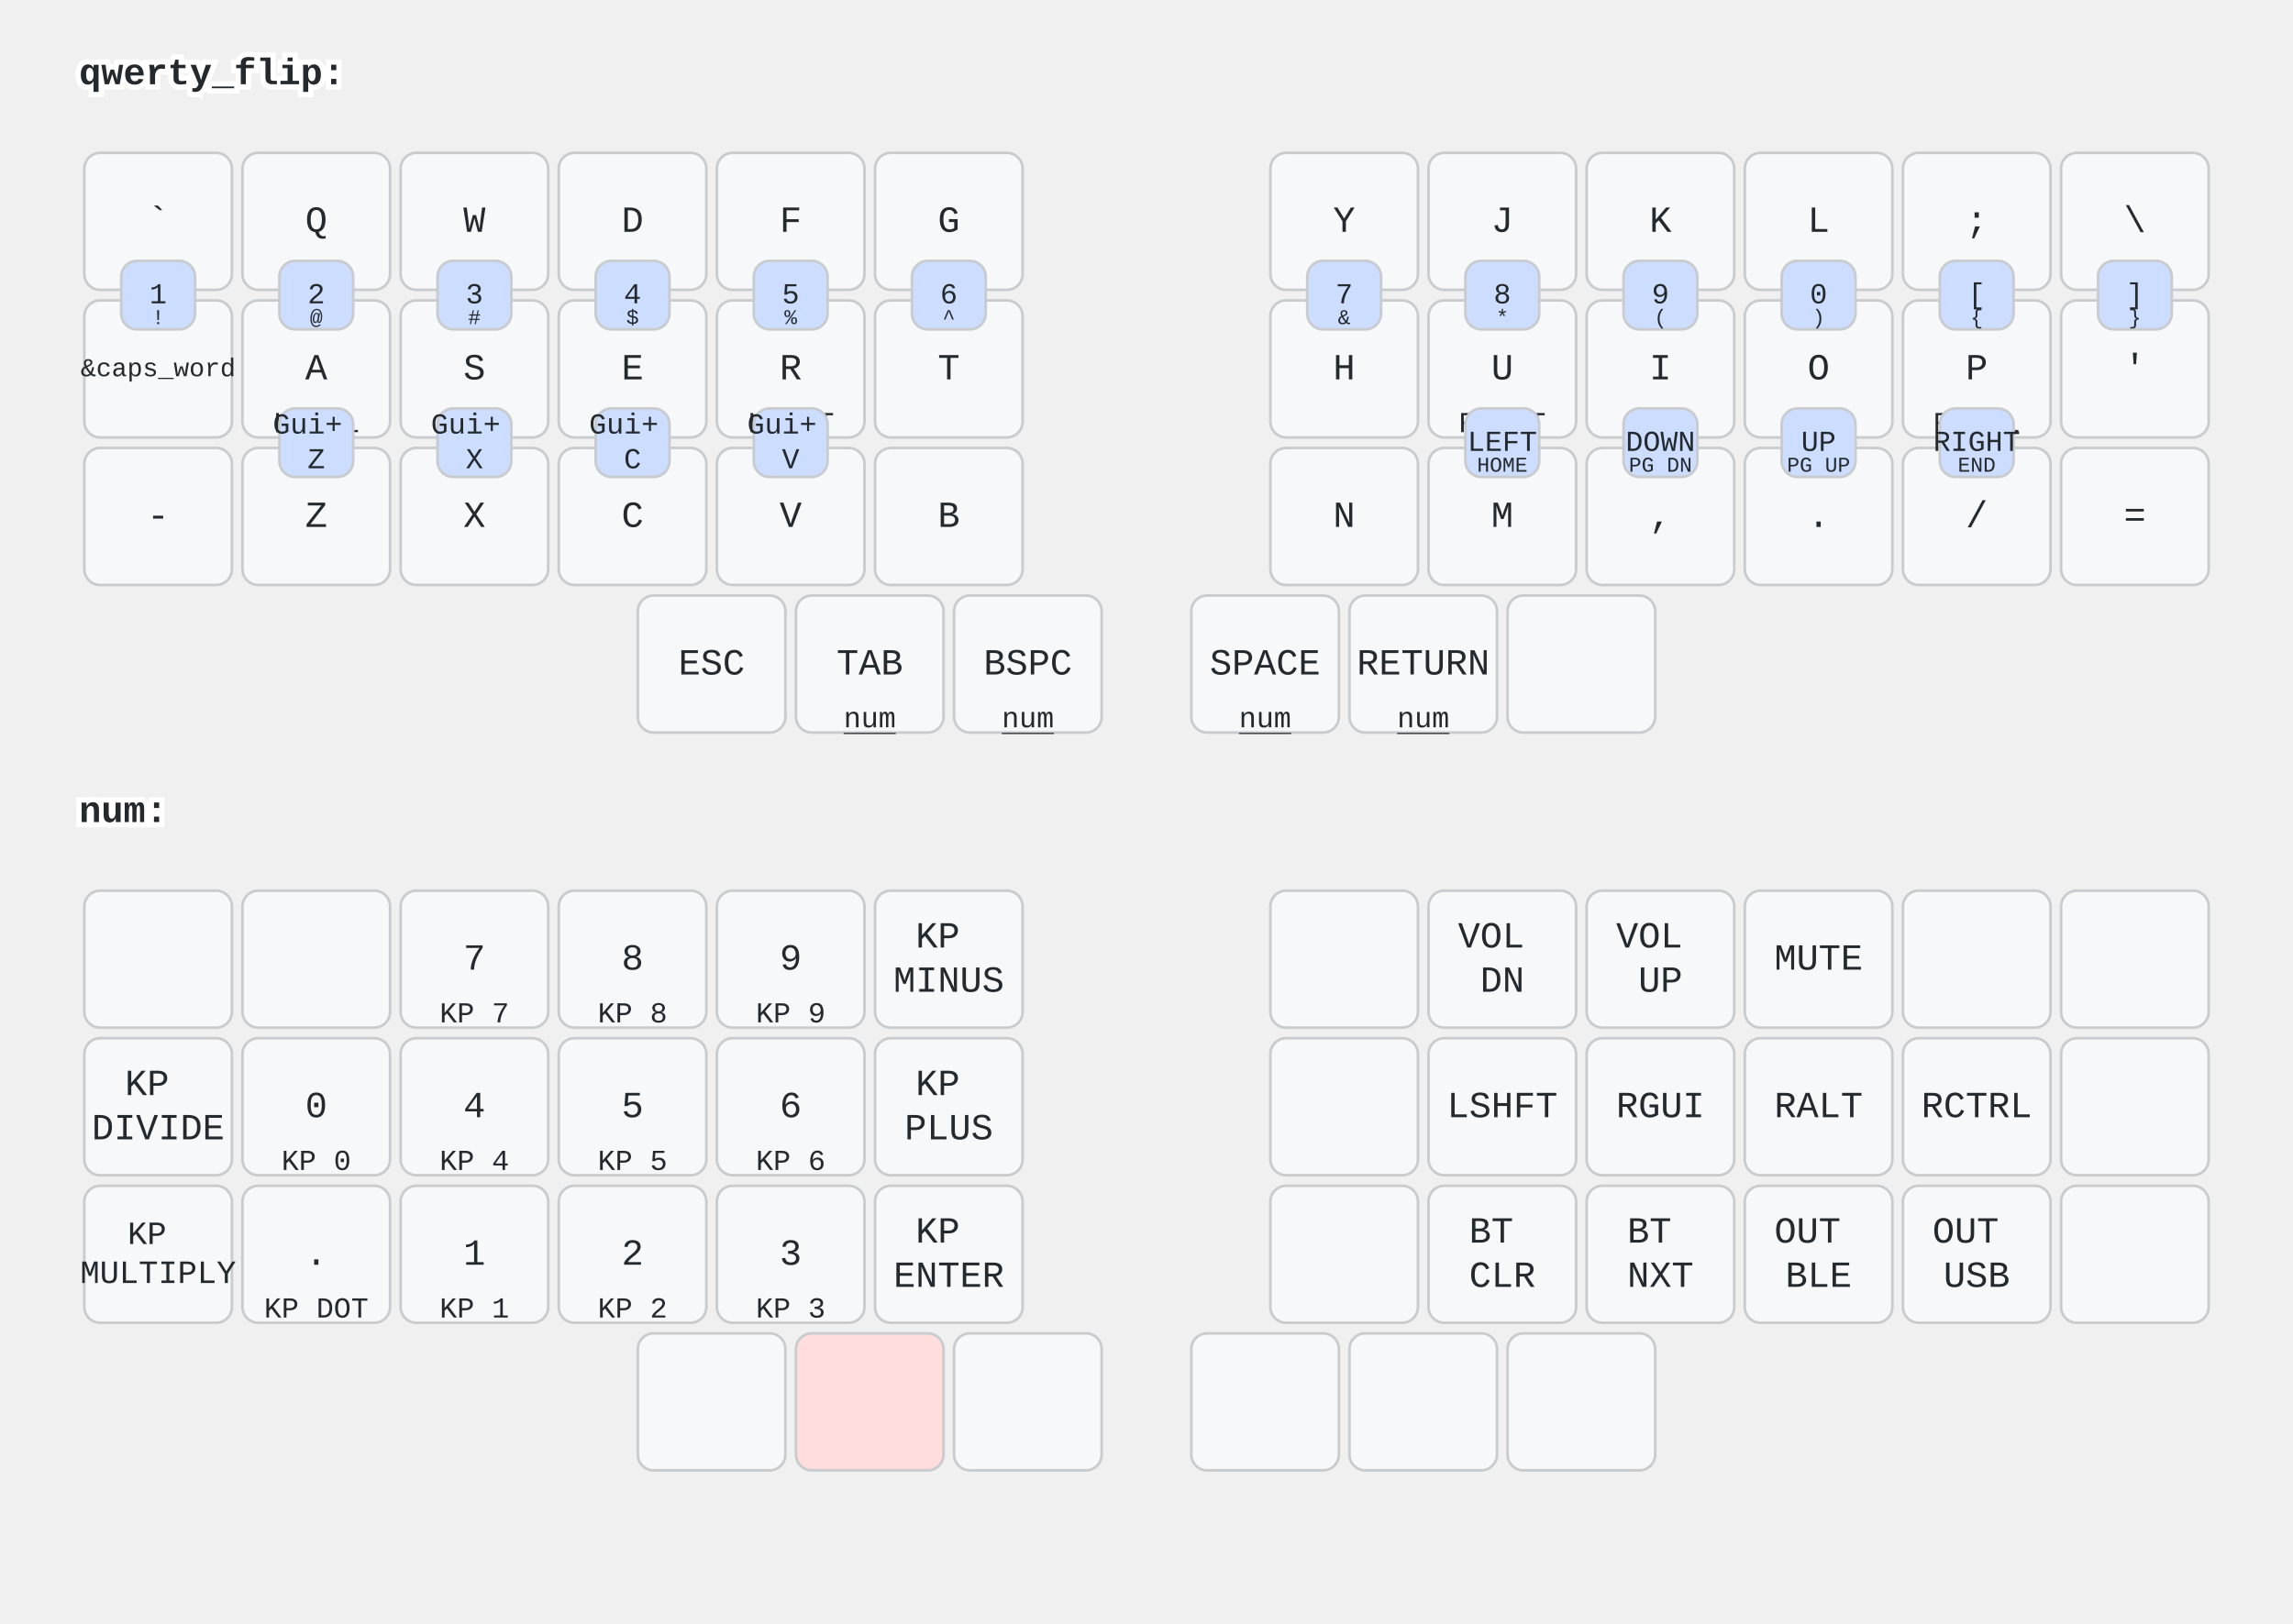
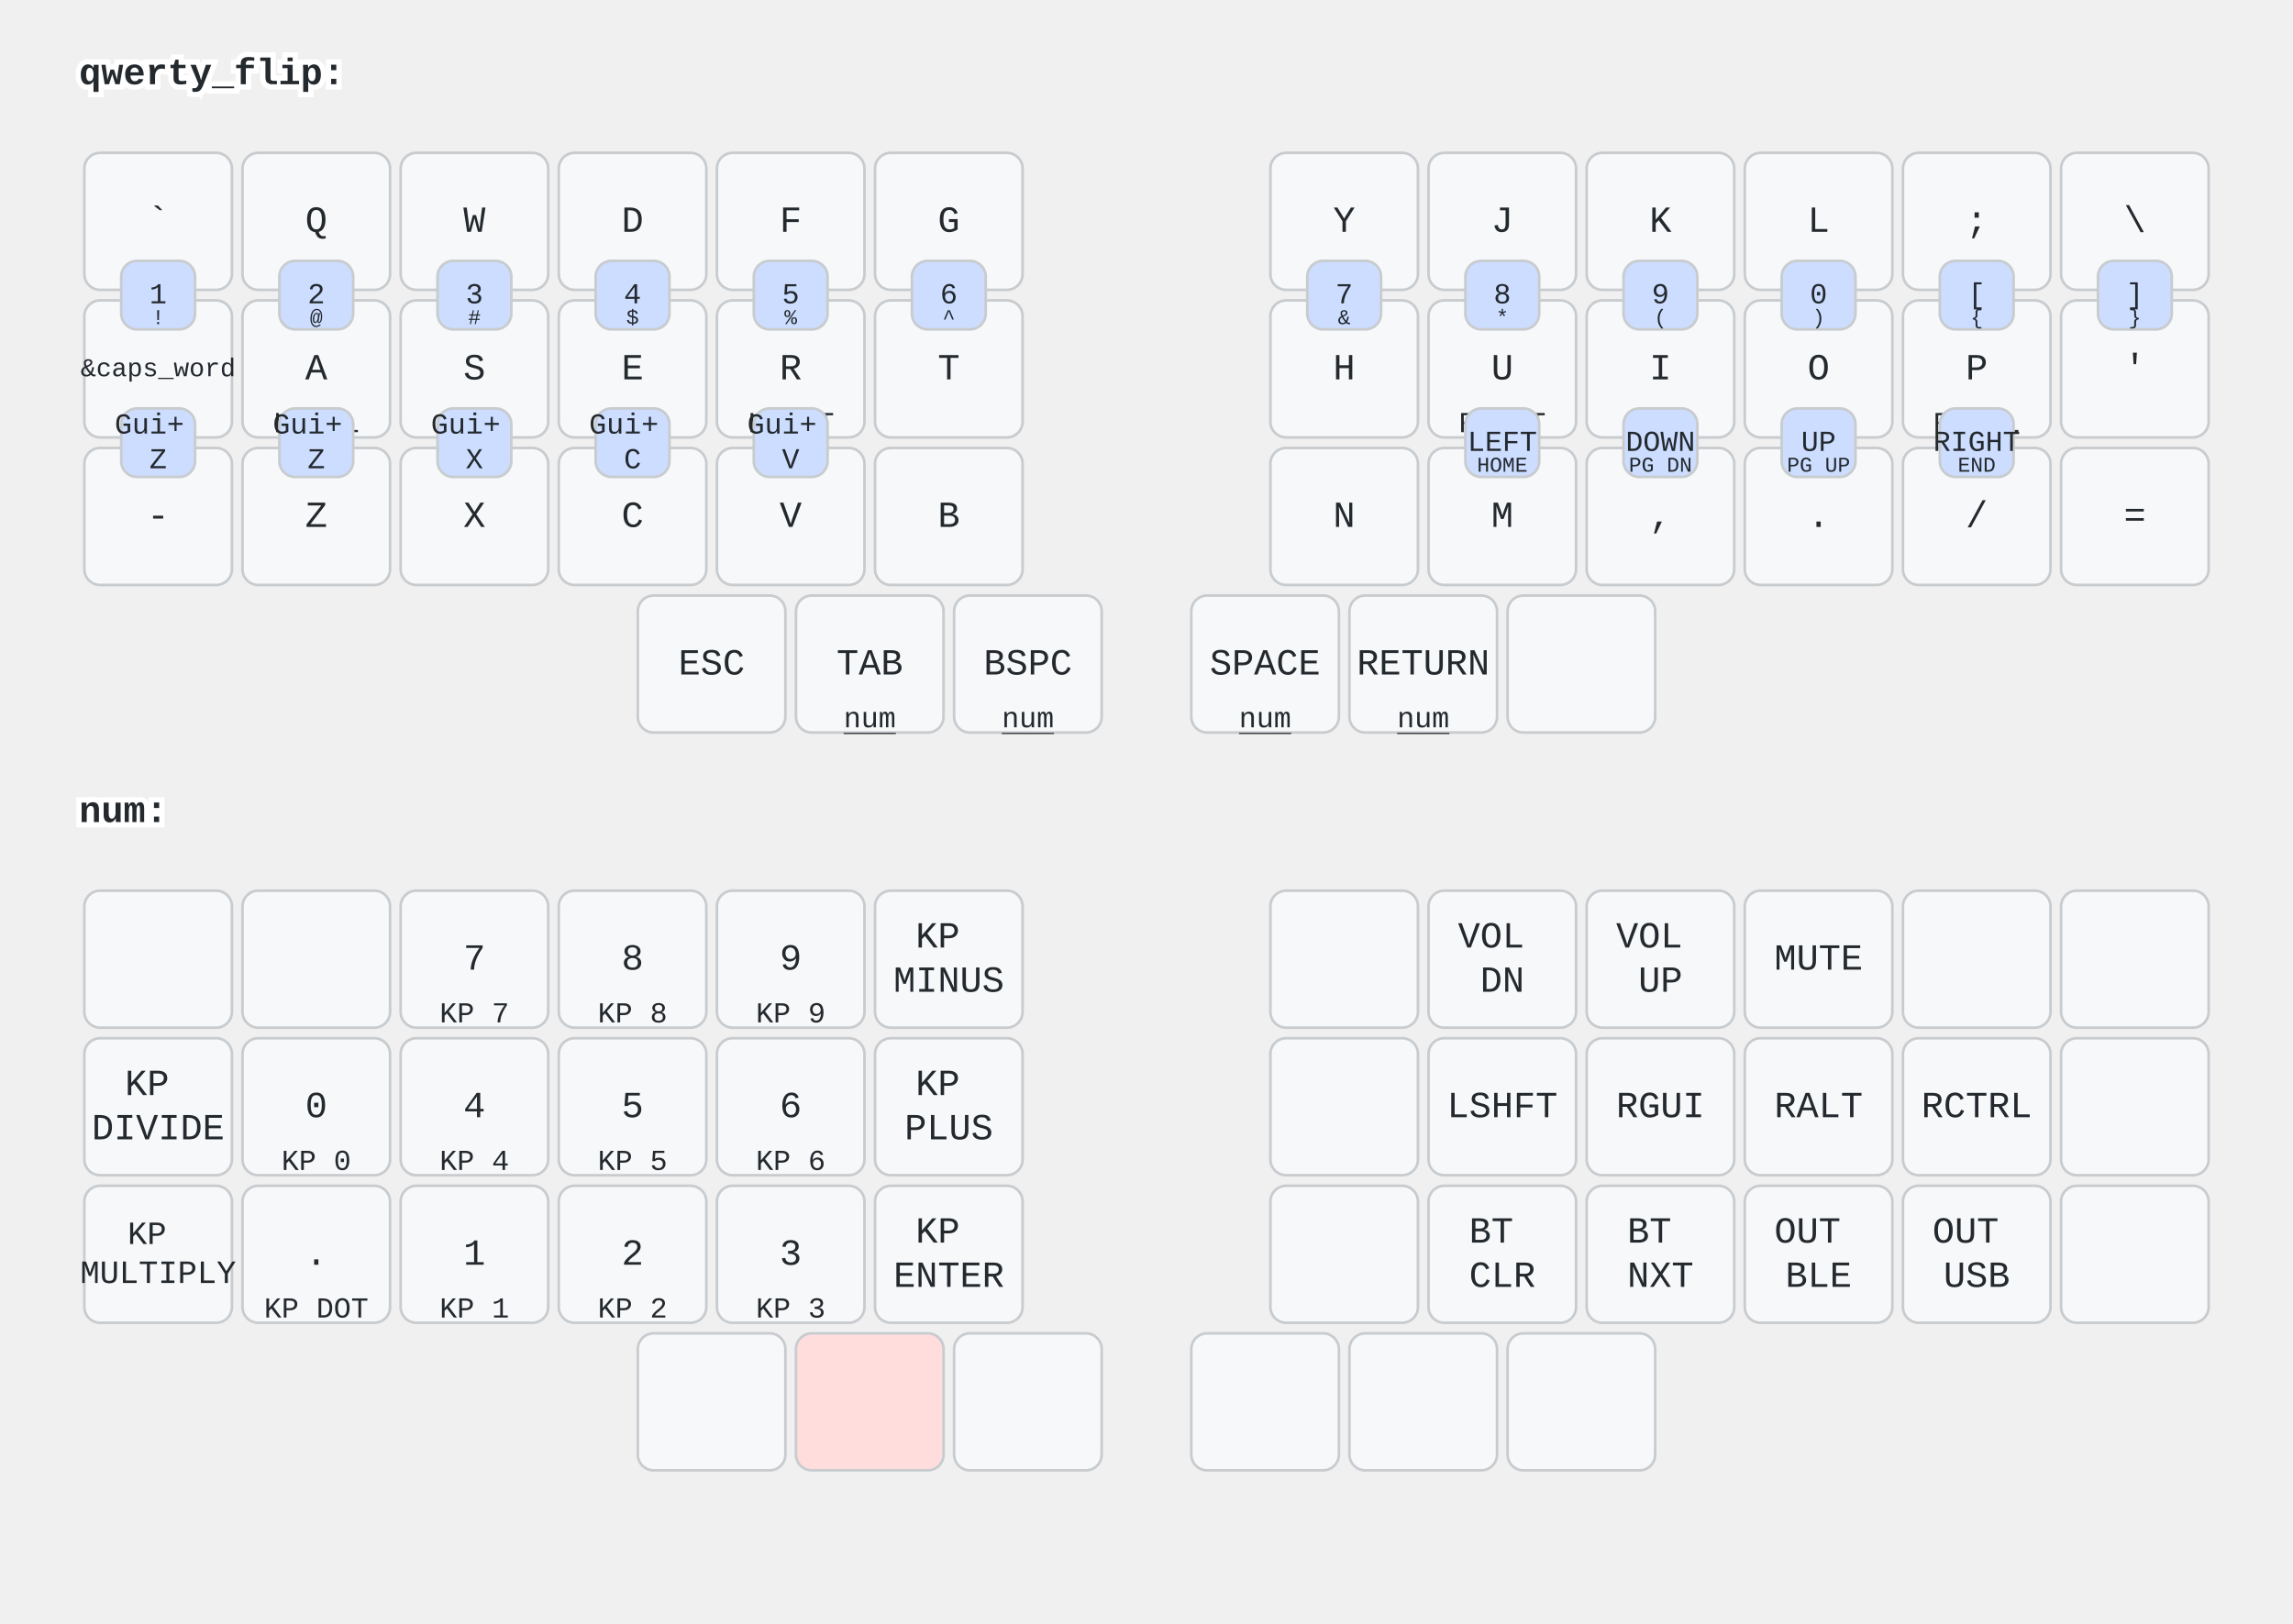
<svg xmlns="http://www.w3.org/2000/svg" width="870" height="616" viewBox="0 0 870 616" class="keymap">
  <style>/* inherit to force styles through use tags */
svg path {
    fill: inherit;
}

/* font and background color specifications */
svg.keymap {
    font-family: SFMono-Regular,Consolas,Liberation Mono,Menlo,monospace;
    font-size: 14px;
    font-kerning: normal;
    text-rendering: optimizeLegibility;
    fill: #24292e;
}

/* default key styling */
rect.key {
    fill: #f6f8fa;
}

rect.key, rect.combo {
    stroke: #c9cccf;
    stroke-width: 1;
}

/* default key side styling, only used is draw_key_sides is set */
rect.side {
    filter: brightness(90%);
}

/* color accent for combo boxes */
rect.combo, rect.combo-separate {
    fill: #cdf;
}

/* color accent for held keys */
rect.held, rect.combo.held {
    fill: #fdd;
}

/* color accent for ghost (optional) keys */
rect.ghost, rect.combo.ghost {
    stroke-dasharray: 4, 4;
    stroke-width: 2;
}

text {
    text-anchor: middle;
    dominant-baseline: middle;
}

/* styling for layer labels */
text.label {
    font-weight: bold;
    text-anchor: start;
    stroke: white;
    stroke-width: 4;
    paint-order: stroke;
}

/* styling for optional footer */
text.footer {
    text-anchor: end;
    dominant-baseline: auto;
    stroke: white;
    stroke-width: 4;
    paint-order: stroke;
}

/* styling for combo tap, and key hold/shifted label text */
text.combo, text.hold, text.shifted {
    font-size: 11px;
}

text.hold {
    text-anchor: middle;
    dominant-baseline: auto;
}

text.shifted {
    text-anchor: middle;
    dominant-baseline: hanging;
}

text.layer-activator {
    text-decoration: underline;
}

/* styling for hold/shifted label text in combo box */
text.combo.hold, text.combo.shifted {
    font-size: 8px;
}

/* lighter symbol for transparent keys */
text.trans {
    fill: #7b7e81;
}

/* styling for combo dendrons */
path.combo {
    stroke-width: 1;
    stroke: gray;
    fill: none;
}

/* Start Tabler Icons Cleanup */
/* cannot use height/width with glyphs */
.icon-tabler &gt; path {
    fill: inherit;
    stroke: inherit;
    stroke-width: 2;
}
/* hide tabler's default box */
.icon-tabler &gt; path[stroke="none"][fill="none"] {
    visibility: hidden;
}
/* End Tabler Icons Cleanup */
</style>
  <g transform="translate(30, 0)" class="layer-qwerty_flip">
    <text x="0" y="28" class="label" id="qwerty_flip">qwerty_flip:</text>
    <g transform="translate(0, 56)">
      <g transform="translate(30, 28)" class="key keypos-0">
        <rect rx="6" ry="6" x="-28" y="-26" width="56" height="52" class="key" />
        <text x="0" y="0" class="key tap">`</text>
        <text x="0" y="24" class="key hold">F1</text>
      </g>
      <g transform="translate(90, 28)" class="key keypos-1">
        <rect rx="6" ry="6" x="-28" y="-26" width="56" height="52" class="key" />
        <text x="0" y="0" class="key tap">Q</text>
        <text x="0" y="24" class="key hold">F2</text>
      </g>
      <g transform="translate(150, 28)" class="key keypos-2">
        <rect rx="6" ry="6" x="-28" y="-26" width="56" height="52" class="key" />
        <text x="0" y="0" class="key tap">W</text>
        <text x="0" y="24" class="key hold">F3</text>
      </g>
      <g transform="translate(210, 28)" class="key keypos-3">
        <rect rx="6" ry="6" x="-28" y="-26" width="56" height="52" class="key" />
        <text x="0" y="0" class="key tap">D</text>
        <text x="0" y="24" class="key hold">F4</text>
      </g>
      <g transform="translate(270, 28)" class="key keypos-4">
        <rect rx="6" ry="6" x="-28" y="-26" width="56" height="52" class="key" />
        <text x="0" y="0" class="key tap">F</text>
        <text x="0" y="24" class="key hold">F5</text>
      </g>
      <g transform="translate(330, 28)" class="key keypos-5">
        <rect rx="6" ry="6" x="-28" y="-26" width="56" height="52" class="key" />
        <text x="0" y="0" class="key tap">G</text>
        <text x="0" y="24" class="key hold">F6</text>
      </g>
      <g transform="translate(480, 28)" class="key keypos-6">
        <rect rx="6" ry="6" x="-28" y="-26" width="56" height="52" class="key" />
        <text x="0" y="0" class="key tap">Y</text>
        <text x="0" y="24" class="key hold">F7</text>
      </g>
      <g transform="translate(540, 28)" class="key keypos-7">
        <rect rx="6" ry="6" x="-28" y="-26" width="56" height="52" class="key" />
        <text x="0" y="0" class="key tap">J</text>
        <text x="0" y="24" class="key hold">F8</text>
      </g>
      <g transform="translate(600, 28)" class="key keypos-8">
        <rect rx="6" ry="6" x="-28" y="-26" width="56" height="52" class="key" />
        <text x="0" y="0" class="key tap">K</text>
        <text x="0" y="24" class="key hold">F9</text>
      </g>
      <g transform="translate(660, 28)" class="key keypos-9">
        <rect rx="6" ry="6" x="-28" y="-26" width="56" height="52" class="key" />
        <text x="0" y="0" class="key tap">L</text>
        <text x="0" y="24" class="key hold">F10</text>
      </g>
      <g transform="translate(720, 28)" class="key keypos-10">
        <rect rx="6" ry="6" x="-28" y="-26" width="56" height="52" class="key" />
        <text x="0" y="0" class="key tap">;</text>
        <text x="0" y="24" class="key hold">F11</text>
      </g>
      <g transform="translate(780, 28)" class="key keypos-11">
        <rect rx="6" ry="6" x="-28" y="-26" width="56" height="52" class="key" />
        <text x="0" y="0" class="key tap">\</text>
        <text x="0" y="24" class="key hold">F12</text>
      </g>
      <g transform="translate(30, 84)" class="key keypos-12">
        <rect rx="6" ry="6" x="-28" y="-26" width="56" height="52" class="key" />
        <text x="0" y="0" class="key tap">
          <tspan style="font-size: 70%">&amp;caps_word</tspan>
        </text>
      </g>
      <g transform="translate(90, 84)" class="key keypos-13">
        <rect rx="6" ry="6" x="-28" y="-26" width="56" height="52" class="key" />
        <text x="0" y="0" class="key tap">A</text>
        <text x="0" y="24" class="key hold">LCTRL</text>
      </g>
      <g transform="translate(150, 84)" class="key keypos-14">
        <rect rx="6" ry="6" x="-28" y="-26" width="56" height="52" class="key" />
        <text x="0" y="0" class="key tap">S</text>
        <text x="0" y="24" class="key hold">LALT</text>
      </g>
      <g transform="translate(210, 84)" class="key keypos-15">
        <rect rx="6" ry="6" x="-28" y="-26" width="56" height="52" class="key" />
        <text x="0" y="0" class="key tap">E</text>
        <text x="0" y="24" class="key hold">LGUI</text>
      </g>
      <g transform="translate(270, 84)" class="key keypos-16">
        <rect rx="6" ry="6" x="-28" y="-26" width="56" height="52" class="key" />
        <text x="0" y="0" class="key tap">R</text>
        <text x="0" y="24" class="key hold">LSHFT</text>
      </g>
      <g transform="translate(330, 84)" class="key keypos-17">
        <rect rx="6" ry="6" x="-28" y="-26" width="56" height="52" class="key" />
        <text x="0" y="0" class="key tap">T</text>
      </g>
      <g transform="translate(480, 84)" class="key keypos-18">
        <rect rx="6" ry="6" x="-28" y="-26" width="56" height="52" class="key" />
        <text x="0" y="0" class="key tap">H</text>
      </g>
      <g transform="translate(540, 84)" class="key keypos-19">
        <rect rx="6" ry="6" x="-28" y="-26" width="56" height="52" class="key" />
        <text x="0" y="0" class="key tap">U</text>
        <text x="0" y="24" class="key hold">RSHFT</text>
      </g>
      <g transform="translate(600, 84)" class="key keypos-20">
        <rect rx="6" ry="6" x="-28" y="-26" width="56" height="52" class="key" />
        <text x="0" y="0" class="key tap">I</text>
        <text x="0" y="24" class="key hold">RGUI</text>
      </g>
      <g transform="translate(660, 84)" class="key keypos-21">
        <rect rx="6" ry="6" x="-28" y="-26" width="56" height="52" class="key" />
        <text x="0" y="0" class="key tap">O</text>
        <text x="0" y="24" class="key hold">RALT</text>
      </g>
      <g transform="translate(720, 84)" class="key keypos-22">
        <rect rx="6" ry="6" x="-28" y="-26" width="56" height="52" class="key" />
        <text x="0" y="0" class="key tap">P</text>
        <text x="0" y="24" class="key hold">RCTRL</text>
      </g>
      <g transform="translate(780, 84)" class="key keypos-23">
        <rect rx="6" ry="6" x="-28" y="-26" width="56" height="52" class="key" />
        <text x="0" y="0" class="key tap">'</text>
      </g>
      <g transform="translate(30, 140)" class="key keypos-24">
        <rect rx="6" ry="6" x="-28" y="-26" width="56" height="52" class="key" />
        <text x="0" y="0" class="key tap">-</text>
      </g>
      <g transform="translate(90, 140)" class="key keypos-25">
        <rect rx="6" ry="6" x="-28" y="-26" width="56" height="52" class="key" />
        <text x="0" y="0" class="key tap">Z</text>
      </g>
      <g transform="translate(150, 140)" class="key keypos-26">
        <rect rx="6" ry="6" x="-28" y="-26" width="56" height="52" class="key" />
        <text x="0" y="0" class="key tap">X</text>
      </g>
      <g transform="translate(210, 140)" class="key keypos-27">
        <rect rx="6" ry="6" x="-28" y="-26" width="56" height="52" class="key" />
        <text x="0" y="0" class="key tap">C</text>
      </g>
      <g transform="translate(270, 140)" class="key keypos-28">
        <rect rx="6" ry="6" x="-28" y="-26" width="56" height="52" class="key" />
        <text x="0" y="0" class="key tap">V</text>
      </g>
      <g transform="translate(330, 140)" class="key keypos-29">
        <rect rx="6" ry="6" x="-28" y="-26" width="56" height="52" class="key" />
        <text x="0" y="0" class="key tap">B</text>
      </g>
      <g transform="translate(480, 140)" class="key keypos-30">
        <rect rx="6" ry="6" x="-28" y="-26" width="56" height="52" class="key" />
        <text x="0" y="0" class="key tap">N</text>
      </g>
      <g transform="translate(540, 140)" class="key keypos-31">
        <rect rx="6" ry="6" x="-28" y="-26" width="56" height="52" class="key" />
        <text x="0" y="0" class="key tap">M</text>
      </g>
      <g transform="translate(600, 140)" class="key keypos-32">
        <rect rx="6" ry="6" x="-28" y="-26" width="56" height="52" class="key" />
        <text x="0" y="0" class="key tap">,</text>
      </g>
      <g transform="translate(660, 140)" class="key keypos-33">
        <rect rx="6" ry="6" x="-28" y="-26" width="56" height="52" class="key" />
        <text x="0" y="0" class="key tap">.</text>
      </g>
      <g transform="translate(720, 140)" class="key keypos-34">
        <rect rx="6" ry="6" x="-28" y="-26" width="56" height="52" class="key" />
        <text x="0" y="0" class="key tap">/</text>
      </g>
      <g transform="translate(780, 140)" class="key keypos-35">
        <rect rx="6" ry="6" x="-28" y="-26" width="56" height="52" class="key" />
        <text x="0" y="0" class="key tap">=</text>
      </g>
      <g transform="translate(240, 196)" class="key keypos-36">
        <rect rx="6" ry="6" x="-28" y="-26" width="56" height="52" class="key" />
        <text x="0" y="0" class="key tap">ESC</text>
      </g>
      <g transform="translate(300, 196)" class="key keypos-37">
        <rect rx="6" ry="6" x="-28" y="-26" width="56" height="52" class="key" />
        <text x="0" y="0" class="key tap">TAB</text>
        <a href="#num">
          <text x="0" y="24" class="key hold layer-activator">num</text>
        </a>
      </g>
      <g transform="translate(360, 196)" class="key keypos-38">
        <rect rx="6" ry="6" x="-28" y="-26" width="56" height="52" class="key" />
        <text x="0" y="0" class="key tap">BSPC</text>
        <a href="#num">
          <text x="0" y="24" class="key hold layer-activator">num</text>
        </a>
      </g>
      <g transform="translate(450, 196)" class="key keypos-39">
        <rect rx="6" ry="6" x="-28" y="-26" width="56" height="52" class="key" />
        <text x="0" y="0" class="key tap">SPACE</text>
        <a href="#num">
          <text x="0" y="24" class="key hold layer-activator">num</text>
        </a>
      </g>
      <g transform="translate(510, 196)" class="key keypos-40">
        <rect rx="6" ry="6" x="-28" y="-26" width="56" height="52" class="key" />
        <text x="0" y="0" class="key tap">RETURN</text>
        <a href="#num">
          <text x="0" y="24" class="key hold layer-activator">num</text>
        </a>
      </g>
      <g transform="translate(570, 196)" class="key keypos-41">
        <rect rx="6" ry="6" x="-28" y="-26" width="56" height="52" class="key" />
      </g>
      <g class="combo combopos-0">
        <rect rx="6" ry="6" x="16" y="43" width="28" height="26" class="combo" />
        <text x="30" y="56" class="combo tap">1</text>
        <text x="30" y="67" class="combo hold">!</text>
      </g>
      <g class="combo combopos-1">
        <rect rx="6" ry="6" x="76" y="43" width="28" height="26" class="combo" />
        <text x="90" y="56" class="combo tap">2</text>
        <text x="90" y="67" class="combo hold">@</text>
      </g>
      <g class="combo combopos-2">
        <rect rx="6" ry="6" x="136" y="43" width="28" height="26" class="combo" />
        <text x="150" y="56" class="combo tap">3</text>
        <text x="150" y="67" class="combo hold">#</text>
      </g>
      <g class="combo combopos-3">
        <rect rx="6" ry="6" x="196" y="43" width="28" height="26" class="combo" />
        <text x="210" y="56" class="combo tap">4</text>
        <text x="210" y="67" class="combo hold">$</text>
      </g>
      <g class="combo combopos-4">
        <rect rx="6" ry="6" x="256" y="43" width="28" height="26" class="combo" />
        <text x="270" y="56" class="combo tap">5</text>
        <text x="270" y="67" class="combo hold">%</text>
      </g>
      <g class="combo combopos-5">
        <rect rx="6" ry="6" x="316" y="43" width="28" height="26" class="combo" />
        <text x="330" y="56" class="combo tap">6</text>
        <text x="330" y="67" class="combo hold">^</text>
      </g>
      <g class="combo combopos-6">
        <rect rx="6" ry="6" x="466" y="43" width="28" height="26" class="combo" />
        <text x="480" y="56" class="combo tap">7</text>
        <text x="480" y="67" class="combo hold">&amp;</text>
      </g>
      <g class="combo combopos-7">
        <rect rx="6" ry="6" x="526" y="43" width="28" height="26" class="combo" />
        <text x="540" y="56" class="combo tap">8</text>
        <text x="540" y="67" class="combo hold">*</text>
      </g>
      <g class="combo combopos-8">
        <rect rx="6" ry="6" x="586" y="43" width="28" height="26" class="combo" />
        <text x="600" y="56" class="combo tap">9</text>
        <text x="600" y="67" class="combo hold">(</text>
      </g>
      <g class="combo combopos-9">
        <rect rx="6" ry="6" x="646" y="43" width="28" height="26" class="combo" />
        <text x="660" y="56" class="combo tap">0</text>
        <text x="660" y="67" class="combo hold">)</text>
      </g>
      <g class="combo combopos-10">
        <rect rx="6" ry="6" x="706" y="43" width="28" height="26" class="combo" />
        <text x="720" y="56" class="combo tap">[</text>
        <text x="720" y="67" class="combo hold">{</text>
      </g>
      <g class="combo combopos-11">
        <rect rx="6" ry="6" x="766" y="43" width="28" height="26" class="combo" />
        <text x="780" y="56" class="combo tap">]</text>
        <text x="780" y="67" class="combo hold">}</text>
      </g>
      <g class="combo combopos-12">
        <rect rx="6" ry="6" x="76" y="99" width="28" height="26" class="combo" />
        <text x="90" y="112" class="combo tap">
          <tspan x="90" dy="-0.6em">Gui+</tspan>
          <tspan x="90" dy="1.2em">Z</tspan>
        </text>
      </g>
      <g class="combo combopos-13">
+         <rect rx="6" ry="6" x="16" y="99" width="28" height="26" class="combo" />
+         <text x="30" y="112" class="combo tap">
+           <tspan x="30" dy="-0.6em">Gui+</tspan>
+           <tspan x="30" dy="1.2em">Z</tspan>
+         </text>
+       </g>
+       <g class="combo combopos-14">
        <rect rx="6" ry="6" x="136" y="99" width="28" height="26" class="combo" />
        <text x="150" y="112" class="combo tap">
          <tspan x="150" dy="-0.6em">Gui+</tspan>
          <tspan x="150" dy="1.2em">X</tspan>
        </text>
      </g>
-       <g class="combo combopos-14">
+       <g class="combo combopos-15">
        <rect rx="6" ry="6" x="196" y="99" width="28" height="26" class="combo" />
        <text x="210" y="112" class="combo tap">
          <tspan x="210" dy="-0.6em">Gui+</tspan>
          <tspan x="210" dy="1.2em">C</tspan>
        </text>
      </g>
-       <g class="combo combopos-15">
+       <g class="combo combopos-16">
        <rect rx="6" ry="6" x="256" y="99" width="28" height="26" class="combo" />
        <text x="270" y="112" class="combo tap">
          <tspan x="270" dy="-0.6em">Gui+</tspan>
          <tspan x="270" dy="1.2em">V</tspan>
        </text>
      </g>
-       <g class="combo combopos-16">
+       <g class="combo combopos-17">
        <rect rx="6" ry="6" x="526" y="99" width="28" height="26" class="combo" />
        <text x="540" y="112" class="combo tap">LEFT</text>
        <text x="540" y="123" class="combo hold">HOME</text>
      </g>
-       <g class="combo combopos-17">
+       <g class="combo combopos-18">
        <rect rx="6" ry="6" x="586" y="99" width="28" height="26" class="combo" />
        <text x="600" y="112" class="combo tap">DOWN</text>
        <text x="600" y="123" class="combo hold">PG DN</text>
      </g>
-       <g class="combo combopos-18">
+       <g class="combo combopos-19">
        <rect rx="6" ry="6" x="646" y="99" width="28" height="26" class="combo" />
        <text x="660" y="112" class="combo tap">UP</text>
        <text x="660" y="123" class="combo hold">PG UP</text>
      </g>
-       <g class="combo combopos-19">
+       <g class="combo combopos-20">
        <rect rx="6" ry="6" x="706" y="99" width="28" height="26" class="combo" />
        <text x="720" y="112" class="combo tap">RIGHT</text>
        <text x="720" y="123" class="combo hold">END</text>
      </g>
    </g>
  </g>
  <g transform="translate(30, 280)" class="layer-num">
    <text x="0" y="28" class="label" id="num">num:</text>
    <g transform="translate(0, 56)">
      <g transform="translate(30, 28)" class="key keypos-0">
        <rect rx="6" ry="6" x="-28" y="-26" width="56" height="52" class="key" />
      </g>
      <g transform="translate(90, 28)" class="key keypos-1">
        <rect rx="6" ry="6" x="-28" y="-26" width="56" height="52" class="key" />
      </g>
      <g transform="translate(150, 28)" class="key keypos-2">
        <rect rx="6" ry="6" x="-28" y="-26" width="56" height="52" class="key" />
        <text x="0" y="0" class="key tap">7</text>
        <text x="0" y="24" class="key hold">KP 7</text>
      </g>
      <g transform="translate(210, 28)" class="key keypos-3">
        <rect rx="6" ry="6" x="-28" y="-26" width="56" height="52" class="key" />
        <text x="0" y="0" class="key tap">8</text>
        <text x="0" y="24" class="key hold">KP 8</text>
      </g>
      <g transform="translate(270, 28)" class="key keypos-4">
        <rect rx="6" ry="6" x="-28" y="-26" width="56" height="52" class="key" />
        <text x="0" y="0" class="key tap">9</text>
        <text x="0" y="24" class="key hold">KP 9</text>
      </g>
      <g transform="translate(330, 28)" class="key keypos-5">
        <rect rx="6" ry="6" x="-28" y="-26" width="56" height="52" class="key" />
        <text x="0" y="0" class="key tap">
          <tspan x="0" dy="-0.6em">KP</tspan>
          <tspan x="0" dy="1.2em">MINUS</tspan>
        </text>
      </g>
      <g transform="translate(480, 28)" class="key keypos-6">
        <rect rx="6" ry="6" x="-28" y="-26" width="56" height="52" class="key" />
      </g>
      <g transform="translate(540, 28)" class="key keypos-7">
        <rect rx="6" ry="6" x="-28" y="-26" width="56" height="52" class="key" />
        <text x="0" y="0" class="key tap">
          <tspan x="0" dy="-0.6em">VOL</tspan>
          <tspan x="0" dy="1.2em">DN</tspan>
        </text>
      </g>
      <g transform="translate(600, 28)" class="key keypos-8">
        <rect rx="6" ry="6" x="-28" y="-26" width="56" height="52" class="key" />
        <text x="0" y="0" class="key tap">
          <tspan x="0" dy="-0.6em">VOL</tspan>
          <tspan x="0" dy="1.2em">UP</tspan>
        </text>
      </g>
      <g transform="translate(660, 28)" class="key keypos-9">
        <rect rx="6" ry="6" x="-28" y="-26" width="56" height="52" class="key" />
        <text x="0" y="0" class="key tap">MUTE</text>
      </g>
      <g transform="translate(720, 28)" class="key keypos-10">
        <rect rx="6" ry="6" x="-28" y="-26" width="56" height="52" class="key" />
      </g>
      <g transform="translate(780, 28)" class="key keypos-11">
        <rect rx="6" ry="6" x="-28" y="-26" width="56" height="52" class="key" />
      </g>
      <g transform="translate(30, 84)" class="key keypos-12">
        <rect rx="6" ry="6" x="-28" y="-26" width="56" height="52" class="key" />
        <text x="0" y="0" class="key tap">
          <tspan x="0" dy="-0.6em">KP</tspan>
          <tspan x="0" dy="1.2em">DIVIDE</tspan>
        </text>
      </g>
      <g transform="translate(90, 84)" class="key keypos-13">
        <rect rx="6" ry="6" x="-28" y="-26" width="56" height="52" class="key" />
        <text x="0" y="0" class="key tap">0</text>
        <text x="0" y="24" class="key hold">KP 0</text>
      </g>
      <g transform="translate(150, 84)" class="key keypos-14">
        <rect rx="6" ry="6" x="-28" y="-26" width="56" height="52" class="key" />
        <text x="0" y="0" class="key tap">4</text>
        <text x="0" y="24" class="key hold">KP 4</text>
      </g>
      <g transform="translate(210, 84)" class="key keypos-15">
        <rect rx="6" ry="6" x="-28" y="-26" width="56" height="52" class="key" />
        <text x="0" y="0" class="key tap">5</text>
        <text x="0" y="24" class="key hold">KP 5</text>
      </g>
      <g transform="translate(270, 84)" class="key keypos-16">
        <rect rx="6" ry="6" x="-28" y="-26" width="56" height="52" class="key" />
        <text x="0" y="0" class="key tap">6</text>
        <text x="0" y="24" class="key hold">KP 6</text>
      </g>
      <g transform="translate(330, 84)" class="key keypos-17">
        <rect rx="6" ry="6" x="-28" y="-26" width="56" height="52" class="key" />
        <text x="0" y="0" class="key tap">
          <tspan x="0" dy="-0.6em">KP</tspan>
          <tspan x="0" dy="1.2em">PLUS</tspan>
        </text>
      </g>
      <g transform="translate(480, 84)" class="key keypos-18">
        <rect rx="6" ry="6" x="-28" y="-26" width="56" height="52" class="key" />
      </g>
      <g transform="translate(540, 84)" class="key keypos-19">
        <rect rx="6" ry="6" x="-28" y="-26" width="56" height="52" class="key" />
        <text x="0" y="0" class="key tap">LSHFT</text>
      </g>
      <g transform="translate(600, 84)" class="key keypos-20">
        <rect rx="6" ry="6" x="-28" y="-26" width="56" height="52" class="key" />
        <text x="0" y="0" class="key tap">RGUI</text>
      </g>
      <g transform="translate(660, 84)" class="key keypos-21">
        <rect rx="6" ry="6" x="-28" y="-26" width="56" height="52" class="key" />
        <text x="0" y="0" class="key tap">RALT</text>
      </g>
      <g transform="translate(720, 84)" class="key keypos-22">
        <rect rx="6" ry="6" x="-28" y="-26" width="56" height="52" class="key" />
        <text x="0" y="0" class="key tap">RCTRL</text>
      </g>
      <g transform="translate(780, 84)" class="key keypos-23">
        <rect rx="6" ry="6" x="-28" y="-26" width="56" height="52" class="key" />
      </g>
      <g transform="translate(30, 140)" class="key keypos-24">
        <rect rx="6" ry="6" x="-28" y="-26" width="56" height="52" class="key" />
        <text x="0" y="0" class="key tap">
          <tspan x="0" dy="-0.6em" style="font-size: 88%">KP</tspan>
          <tspan x="0" dy="1.2em" style="font-size: 88%">MULTIPLY</tspan>
        </text>
      </g>
      <g transform="translate(90, 140)" class="key keypos-25">
        <rect rx="6" ry="6" x="-28" y="-26" width="56" height="52" class="key" />
        <text x="0" y="0" class="key tap">.</text>
        <text x="0" y="24" class="key hold">KP DOT</text>
      </g>
      <g transform="translate(150, 140)" class="key keypos-26">
        <rect rx="6" ry="6" x="-28" y="-26" width="56" height="52" class="key" />
        <text x="0" y="0" class="key tap">1</text>
        <text x="0" y="24" class="key hold">KP 1</text>
      </g>
      <g transform="translate(210, 140)" class="key keypos-27">
        <rect rx="6" ry="6" x="-28" y="-26" width="56" height="52" class="key" />
        <text x="0" y="0" class="key tap">2</text>
        <text x="0" y="24" class="key hold">KP 2</text>
      </g>
      <g transform="translate(270, 140)" class="key keypos-28">
        <rect rx="6" ry="6" x="-28" y="-26" width="56" height="52" class="key" />
        <text x="0" y="0" class="key tap">3</text>
        <text x="0" y="24" class="key hold">KP 3</text>
      </g>
      <g transform="translate(330, 140)" class="key keypos-29">
        <rect rx="6" ry="6" x="-28" y="-26" width="56" height="52" class="key" />
        <text x="0" y="0" class="key tap">
          <tspan x="0" dy="-0.6em">KP</tspan>
          <tspan x="0" dy="1.2em">ENTER</tspan>
        </text>
      </g>
      <g transform="translate(480, 140)" class="key keypos-30">
        <rect rx="6" ry="6" x="-28" y="-26" width="56" height="52" class="key" />
      </g>
      <g transform="translate(540, 140)" class="key keypos-31">
        <rect rx="6" ry="6" x="-28" y="-26" width="56" height="52" class="key" />
        <text x="0" y="0" class="key tap">
          <tspan x="0" dy="-0.6em">BT</tspan>
          <tspan x="0" dy="1.2em">CLR</tspan>
        </text>
      </g>
      <g transform="translate(600, 140)" class="key keypos-32">
        <rect rx="6" ry="6" x="-28" y="-26" width="56" height="52" class="key" />
        <text x="0" y="0" class="key tap">
          <tspan x="0" dy="-0.6em">BT</tspan>
          <tspan x="0" dy="1.2em">NXT</tspan>
        </text>
      </g>
      <g transform="translate(660, 140)" class="key keypos-33">
        <rect rx="6" ry="6" x="-28" y="-26" width="56" height="52" class="key" />
        <text x="0" y="0" class="key tap">
          <tspan x="0" dy="-0.6em">OUT</tspan>
          <tspan x="0" dy="1.2em">BLE</tspan>
        </text>
      </g>
      <g transform="translate(720, 140)" class="key keypos-34">
        <rect rx="6" ry="6" x="-28" y="-26" width="56" height="52" class="key" />
        <text x="0" y="0" class="key tap">
          <tspan x="0" dy="-0.6em">OUT</tspan>
          <tspan x="0" dy="1.2em">USB</tspan>
        </text>
      </g>
      <g transform="translate(780, 140)" class="key keypos-35">
        <rect rx="6" ry="6" x="-28" y="-26" width="56" height="52" class="key" />
      </g>
      <g transform="translate(240, 196)" class="key keypos-36">
        <rect rx="6" ry="6" x="-28" y="-26" width="56" height="52" class="key" />
      </g>
      <g transform="translate(300, 196)" class="key held keypos-37">
        <rect rx="6" ry="6" x="-28" y="-26" width="56" height="52" class="key held" />
      </g>
      <g transform="translate(360, 196)" class="key keypos-38">
        <rect rx="6" ry="6" x="-28" y="-26" width="56" height="52" class="key" />
      </g>
      <g transform="translate(450, 196)" class="key keypos-39">
        <rect rx="6" ry="6" x="-28" y="-26" width="56" height="52" class="key" />
      </g>
      <g transform="translate(510, 196)" class="key keypos-40">
        <rect rx="6" ry="6" x="-28" y="-26" width="56" height="52" class="key" />
      </g>
      <g transform="translate(570, 196)" class="key keypos-41">
        <rect rx="6" ry="6" x="-28" y="-26" width="56" height="52" class="key" />
      </g>
    </g>
  </g>
</svg>
